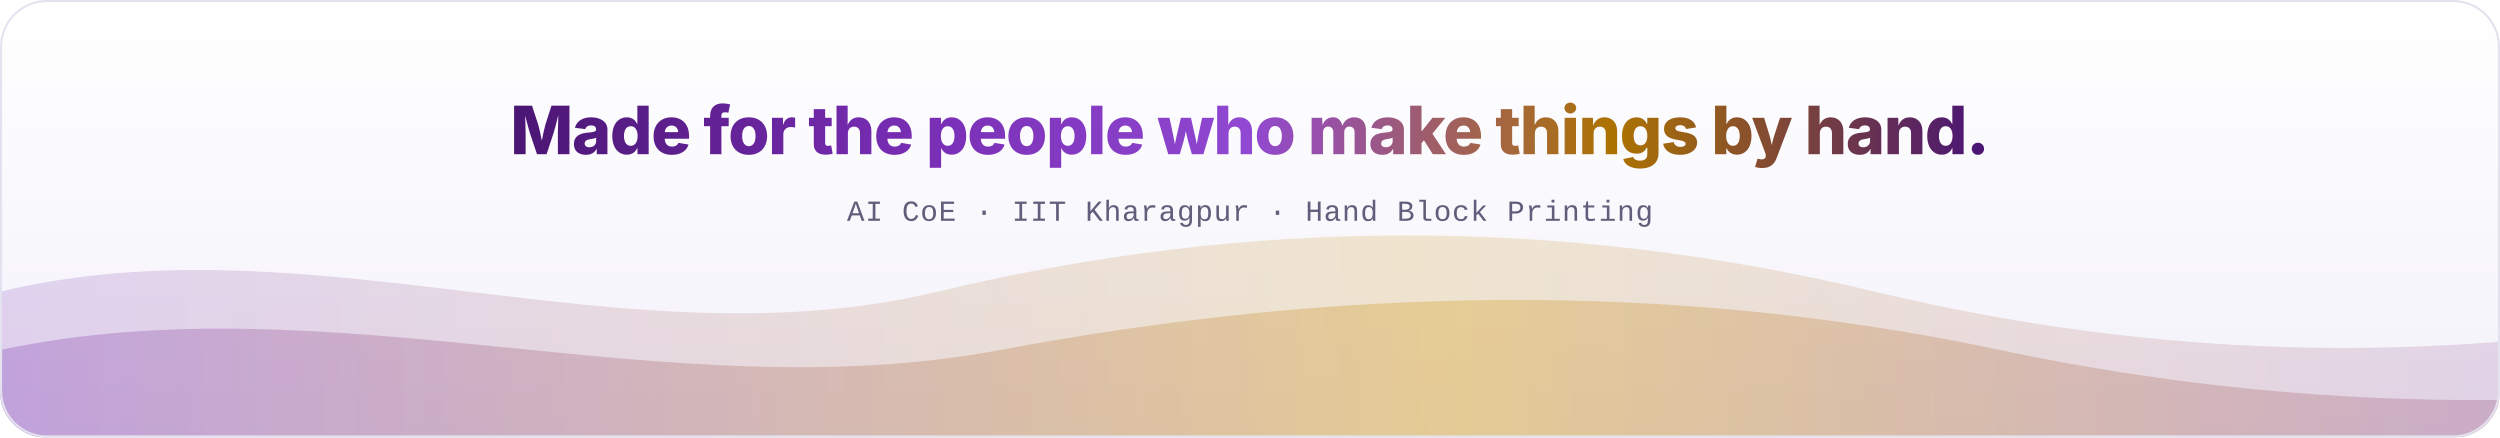
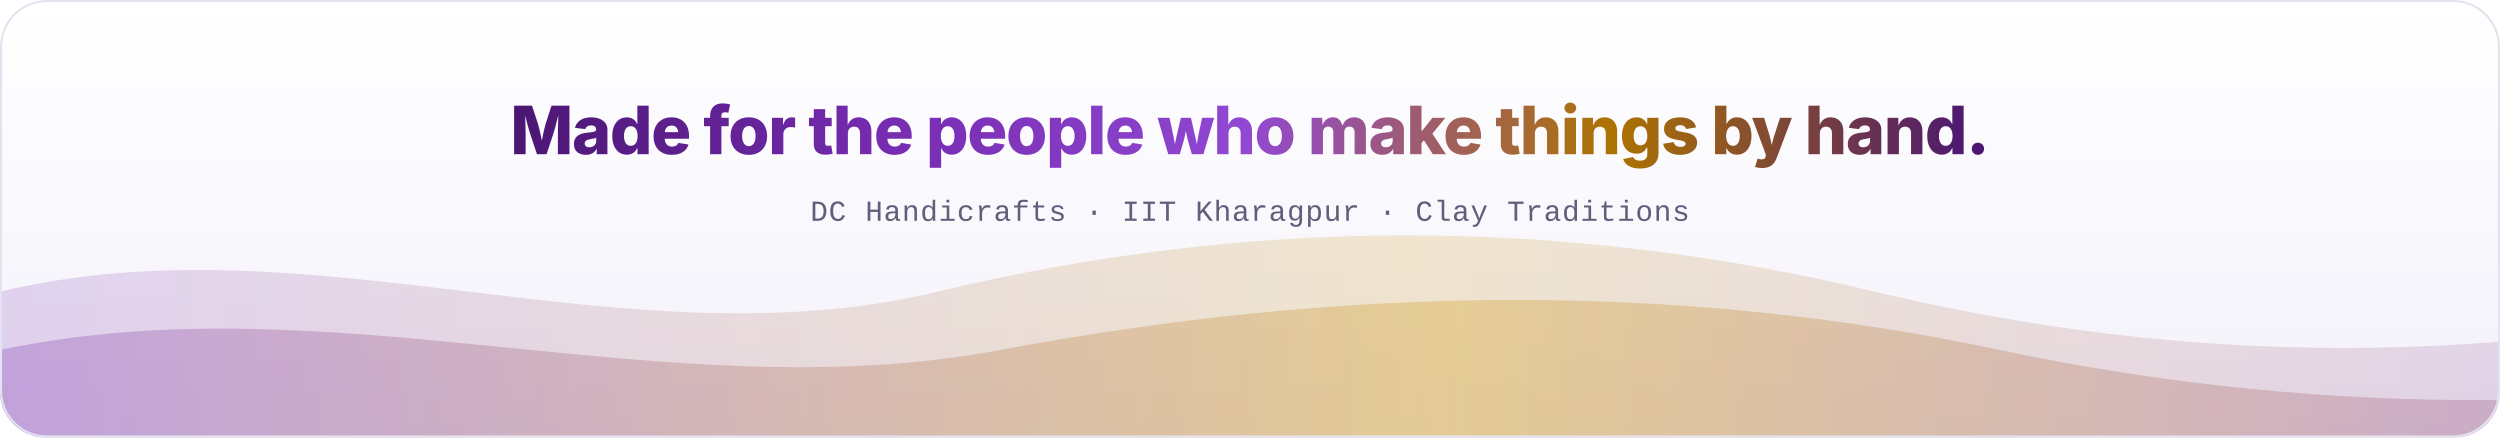
- <svg xmlns="http://www.w3.org/2000/svg" width="1200" height="210" viewBox="0 0 1200 210" role="img" aria-label="Made for the people who make things by hand. AI CoE, IIT Kharagpur, Hand Block Printing.">
+ <svg xmlns="http://www.w3.org/2000/svg" width="1200" height="210" viewBox="0 0 1200 210" role="img" aria-label="Made for the people who make things by hand. DC Handicrafts, IIT Kharagpur, Clay Traditions.">
  <defs>
    <style>.d{font-family:'Plus Jakarta Sans','Inter',ui-sans-serif,system-ui,-apple-system,'Segoe UI',Roboto,Helvetica,Arial,sans-serif}.s{font-family:'Inter',ui-sans-serif,system-ui,-apple-system,'Segoe UI',Roboto,Helvetica,Arial,sans-serif}.m{font-family:'JetBrains Mono',ui-monospace,'SFMono-Regular',Menlo,Consolas,'Liberation Mono',monospace}.rise{animation:rise .9s cubic-bezier(.2,.7,.2,1) both}@keyframes rise{from{opacity:0;transform:translateY(12px)}to{opacity:1;transform:translateY(0)}}.wa{animation:wave 10s ease-in-out infinite alternate}.wv{animation:wave 14s ease-in-out infinite alternate-reverse}@keyframes wave{from{transform:translateX(0)}to{transform:translateX(-150px)}}.spark{opacity:0;animation:spark 6s ease-in-out infinite}@keyframes spark{0%{opacity:0;transform:translateY(0)}30%{opacity:.9}100%{opacity:0;transform:translateY(-60px)}}@media (prefers-reduced-motion:reduce){*{animation:none!important}.smil{display:none}.sweep{fill:url(#still)}}</style>
    <linearGradient id="fb" x1="0" y1="0" x2="0" y2="1">
      <stop offset="0" stop-color="#FFFFFF" />
      <stop offset="1" stop-color="#F3F1FA" />
    </linearGradient>
    <linearGradient id="wave" x1="0" y1="0" x2="1" y2="0">
      <stop offset="0" stop-color="#762CB1" />
      <stop offset=".5" stop-color="#CD9200" />
      <stop offset="1" stop-color="#762CB1" />
    </linearGradient>
    <linearGradient id="sweep" x1="0" y1="0" x2="1" y2="0">
      <stop offset="0" stop-color="#4B1674" />
      <stop offset="0.25" stop-color="#762CB1" />
      <stop offset="0.5" stop-color="#9148D2" />
      <stop offset="0.75" stop-color="#AD7300" />
      <stop offset="1" stop-color="#4B1674" />
      <animateTransform attributeName="gradientTransform" type="translate" values="-1 0;1 0" dur="9s" repeatCount="indefinite" />
    </linearGradient>
    <linearGradient id="still" x1="0" y1="0" x2="1" y2="0">
      <stop offset="0" stop-color="#4B1674" />
      <stop offset="1" stop-color="#762CB1" />
    </linearGradient>
    <clipPath id="c">
      <rect width="1200" height="210" rx="22" />
    </clipPath>
  </defs>
  <g clip-path="url(#c)">
    <rect width="1200" height="210" fill="url(#fb)" />
    <path class="wv" opacity="0.18" fill="url(#wave)" d="M0 140 C 150 104 300 176 450 140 S 750 104 900 140 S 1200 176 1350 140 V210 H0Z" />
    <path class="wa" opacity="0.28" fill="url(#wave)" d="M0 168 C 160 134 320 198 480 168 S 800 134 960 168 S 1280 198 1400 168 V210 H0Z" />
    <circle class="spark" style="animation-delay:0s" cx="140" cy="150" r="2.6" fill="#CD9200" />
    <circle class="spark" style="animation-delay:-2s" cx="260" cy="120" r="2" fill="#AA69E9" />
    <circle class="spark" style="animation-delay:-4s" cx="420" cy="160" r="2.6" fill="#AA69E9" />
    <circle class="spark" style="animation-delay:-1s" cx="780" cy="140" r="2" fill="#CD9200" />
    <circle class="spark" style="animation-delay:-3s" cx="940" cy="118" r="2.6" fill="#AA69E9" />
    <circle class="spark" style="animation-delay:-5s" cx="1080" cy="156" r="2" fill="#AA69E9" />
    <text x="600" y="74" class="d sweep" fill="url(#sweep)" font-size="32" font-weight="800" text-anchor="middle" letter-spacing="-.6">Made for the people who make things by hand.</text>
-     <text x="600" y="106" class="m" fill="#615D7A" font-size="14" text-anchor="middle" letter-spacing=".4">AI CoE · IIT Kharagpur · Hand Block Printing</text>
+     <text x="600" y="106" class="m" fill="#615D7A" font-size="14" text-anchor="middle" letter-spacing=".4">DC Handicrafts · IIT Kharagpur · Clay Traditions</text>
    <rect x=".5" y=".5" width="1199" height="209" rx="22" fill="none" stroke="#E4E2EF" />
  </g>
</svg>
